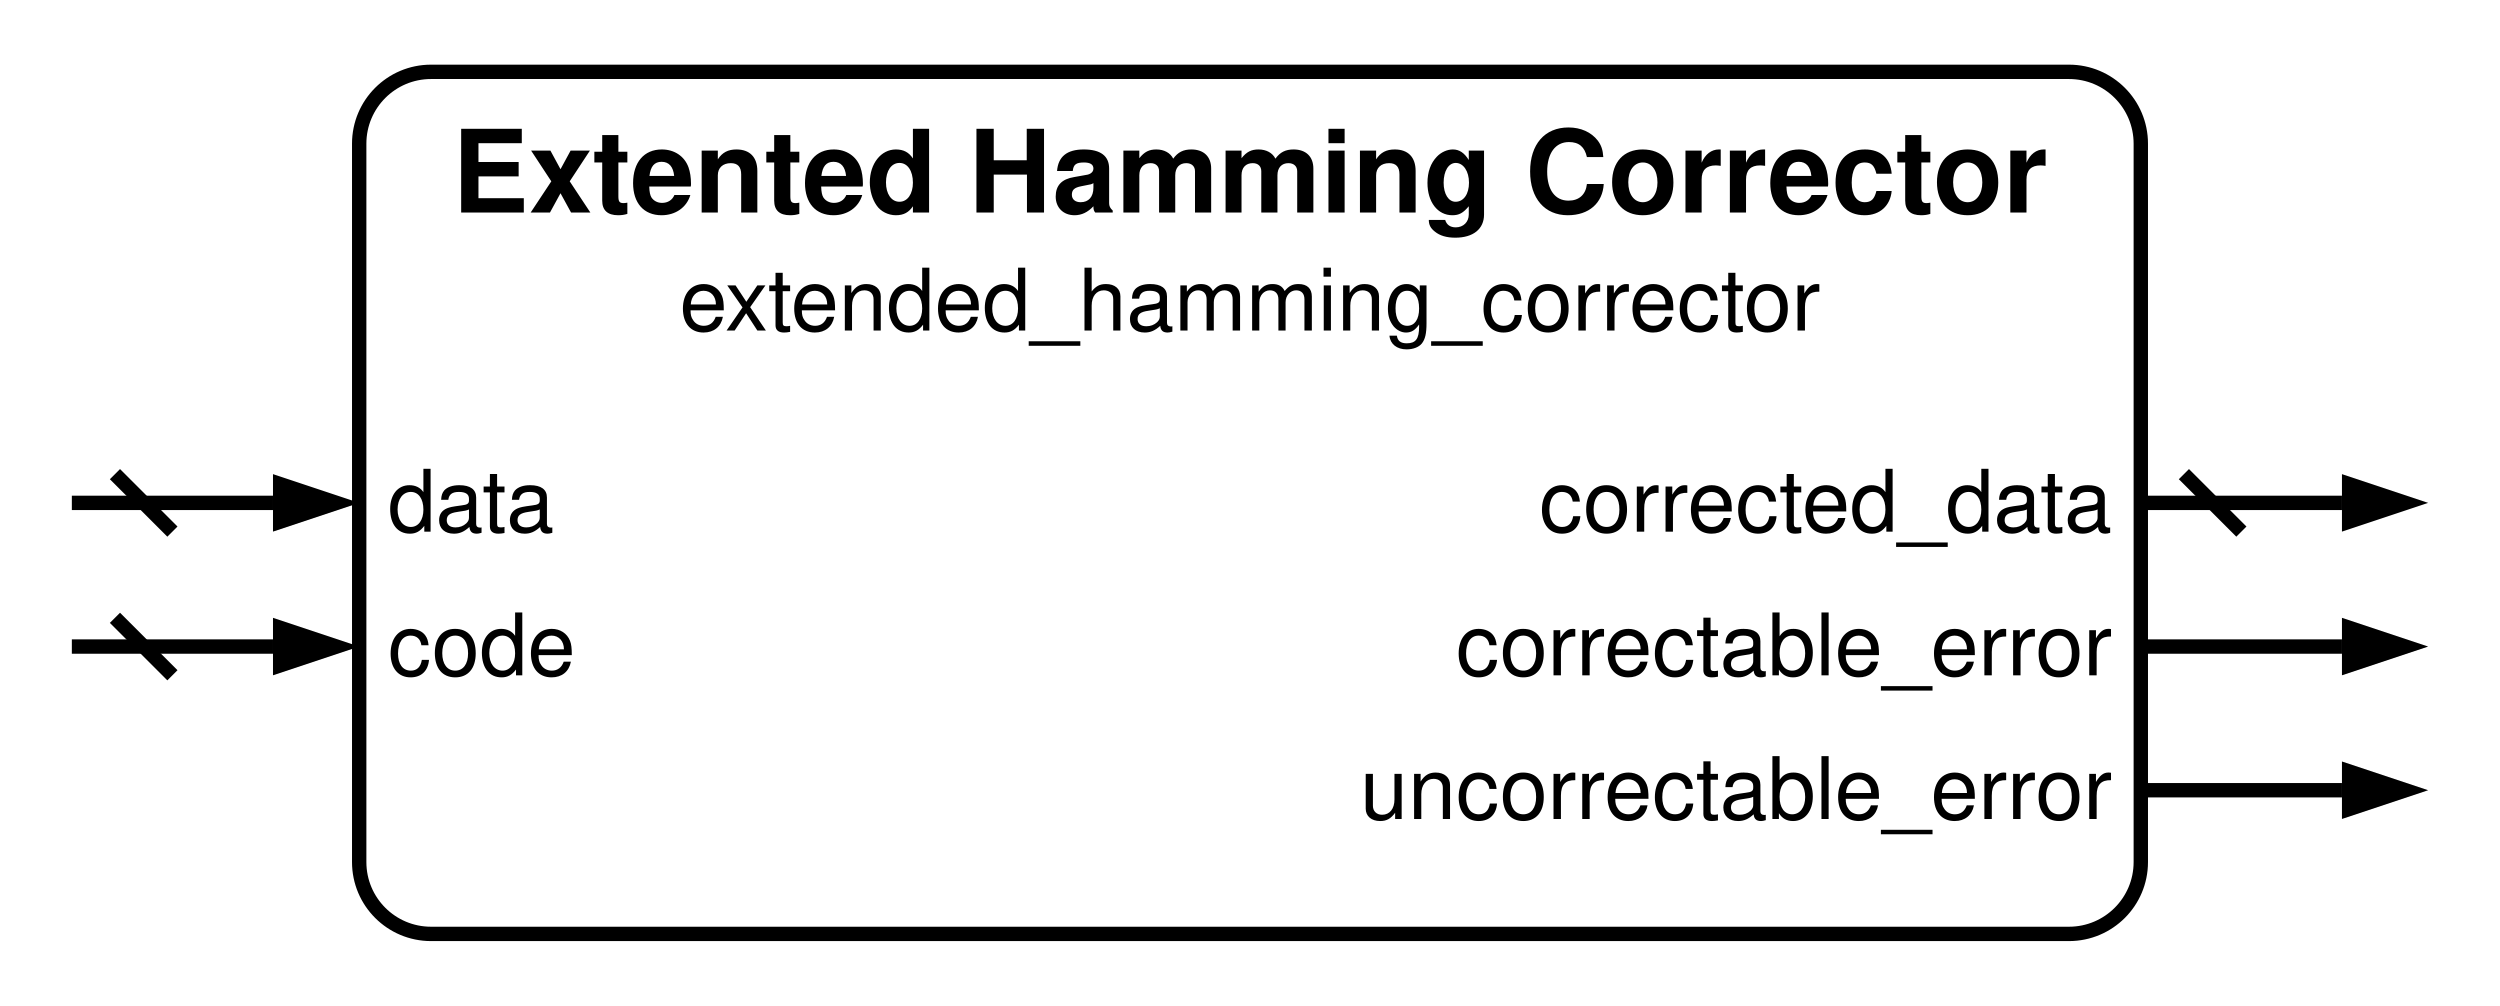
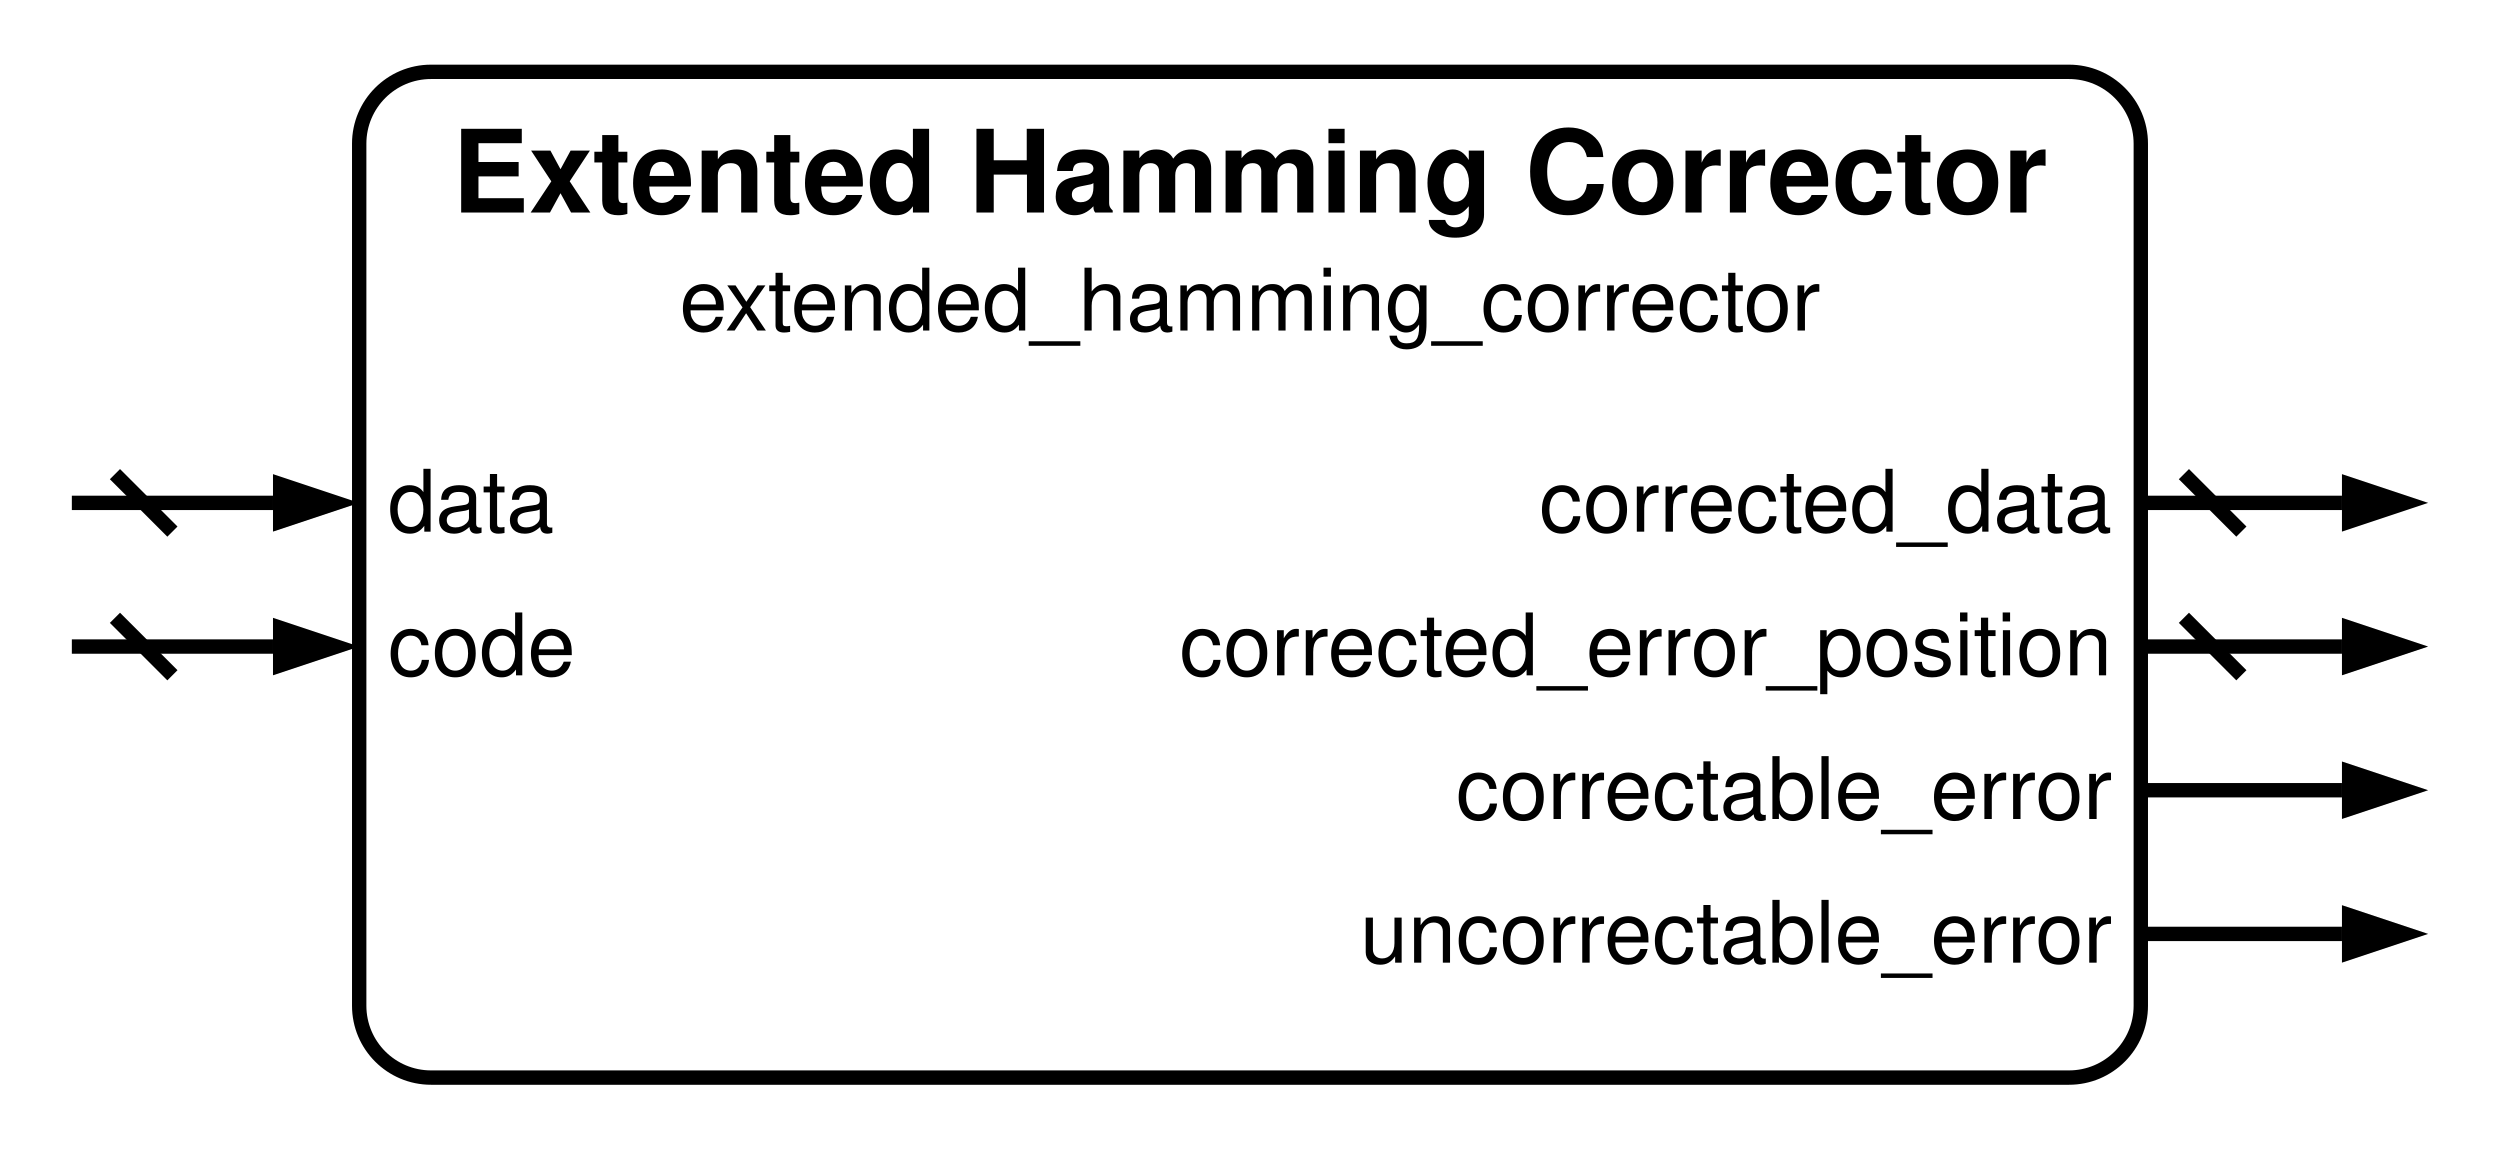
- <svg xmlns="http://www.w3.org/2000/svg" width="348" height="140" viewBox="0 0 174 70">
-   <rect x="25" y="5" width="124" height="60" fill="none" stroke="black" stroke-width="1" rx="5" />
+ <svg xmlns="http://www.w3.org/2000/svg" width="348" height="160" viewBox="0 0 174 80">
+   <rect x="25" y="5" width="124" height="70" fill="none" stroke="black" stroke-width="1" rx="5" />
  <text x="87" y="12" text-anchor="middle" dominant-baseline="middle" font-family="Helvetica" font-size="8" font-weight="bold" fill="black">Extented Hamming Corrector</text>
  <text x="87" y="21" text-anchor="middle" dominant-baseline="middle" font-family="Helvetica" font-size="6" font-weight="regular" fill="black">extended_hamming_corrector</text>
  <text x="27" y="35" text-anchor="start" dominant-baseline="middle" font-family="Helvetica" font-size="6" font-weight="regular" fill="black">data</text>
  <line x1="19" y1="35" x2="5" y2="35" stroke="black" stroke-width="1" />
  <path d="M 25 35 l -6 +2.0 v -4 z" fill="black" />
  <line x1="8" y1="33" x2="12" y2="37" stroke="black" stroke-width="1" />
  <text x="147" y="35" text-anchor="end" dominant-baseline="middle" font-family="Helvetica" font-size="6" font-weight="regular" fill="black">corrected_data</text>
  <line x1="149" y1="35" x2="163" y2="35" stroke="black" stroke-width="1" />
  <path d="M 169 35 l -6 +2.0 v -4 z" fill="black" />
  <line x1="152" y1="33" x2="156" y2="37" stroke="black" stroke-width="1" />
  <text x="27" y="45" text-anchor="start" dominant-baseline="middle" font-family="Helvetica" font-size="6" font-weight="regular" fill="black">code</text>
  <line x1="19" y1="45" x2="5" y2="45" stroke="black" stroke-width="1" />
  <path d="M 25 45 l -6 +2.0 v -4 z" fill="black" />
  <line x1="8" y1="43" x2="12" y2="47" stroke="black" stroke-width="1" />
-   <text x="147" y="45" text-anchor="end" dominant-baseline="middle" font-family="Helvetica" font-size="6" font-weight="regular" fill="black">correctable_error</text>
+   <text x="147" y="45" text-anchor="end" dominant-baseline="middle" font-family="Helvetica" font-size="6" font-weight="regular" fill="black">corrected_error_position</text>
  <line x1="149" y1="45" x2="163" y2="45" stroke="black" stroke-width="1" />
  <path d="M 169 45 l -6 +2.0 v -4 z" fill="black" />
-   <text x="147" y="55" text-anchor="end" dominant-baseline="middle" font-family="Helvetica" font-size="6" font-weight="regular" fill="black">uncorrectable_error</text>
+   <line x1="152" y1="43" x2="156" y2="47" stroke="black" stroke-width="1" />
+   <text x="147" y="55" text-anchor="end" dominant-baseline="middle" font-family="Helvetica" font-size="6" font-weight="regular" fill="black">correctable_error</text>
  <line x1="149" y1="55" x2="163" y2="55" stroke="black" stroke-width="1" />
  <path d="M 169 55 l -6 +2.0 v -4 z" fill="black" />
+   <text x="147" y="65" text-anchor="end" dominant-baseline="middle" font-family="Helvetica" font-size="6" font-weight="regular" fill="black">uncorrectable_error</text>
+   <line x1="149" y1="65" x2="163" y2="65" stroke="black" stroke-width="1" />
+   <path d="M 169 65 l -6 +2.0 v -4 z" fill="black" />
  <style>
      @media (prefers-color-scheme: dark) {
        :root {
          filter: invert(100%) hue-rotate(180deg);
        }
      }
    </style>
</svg>
